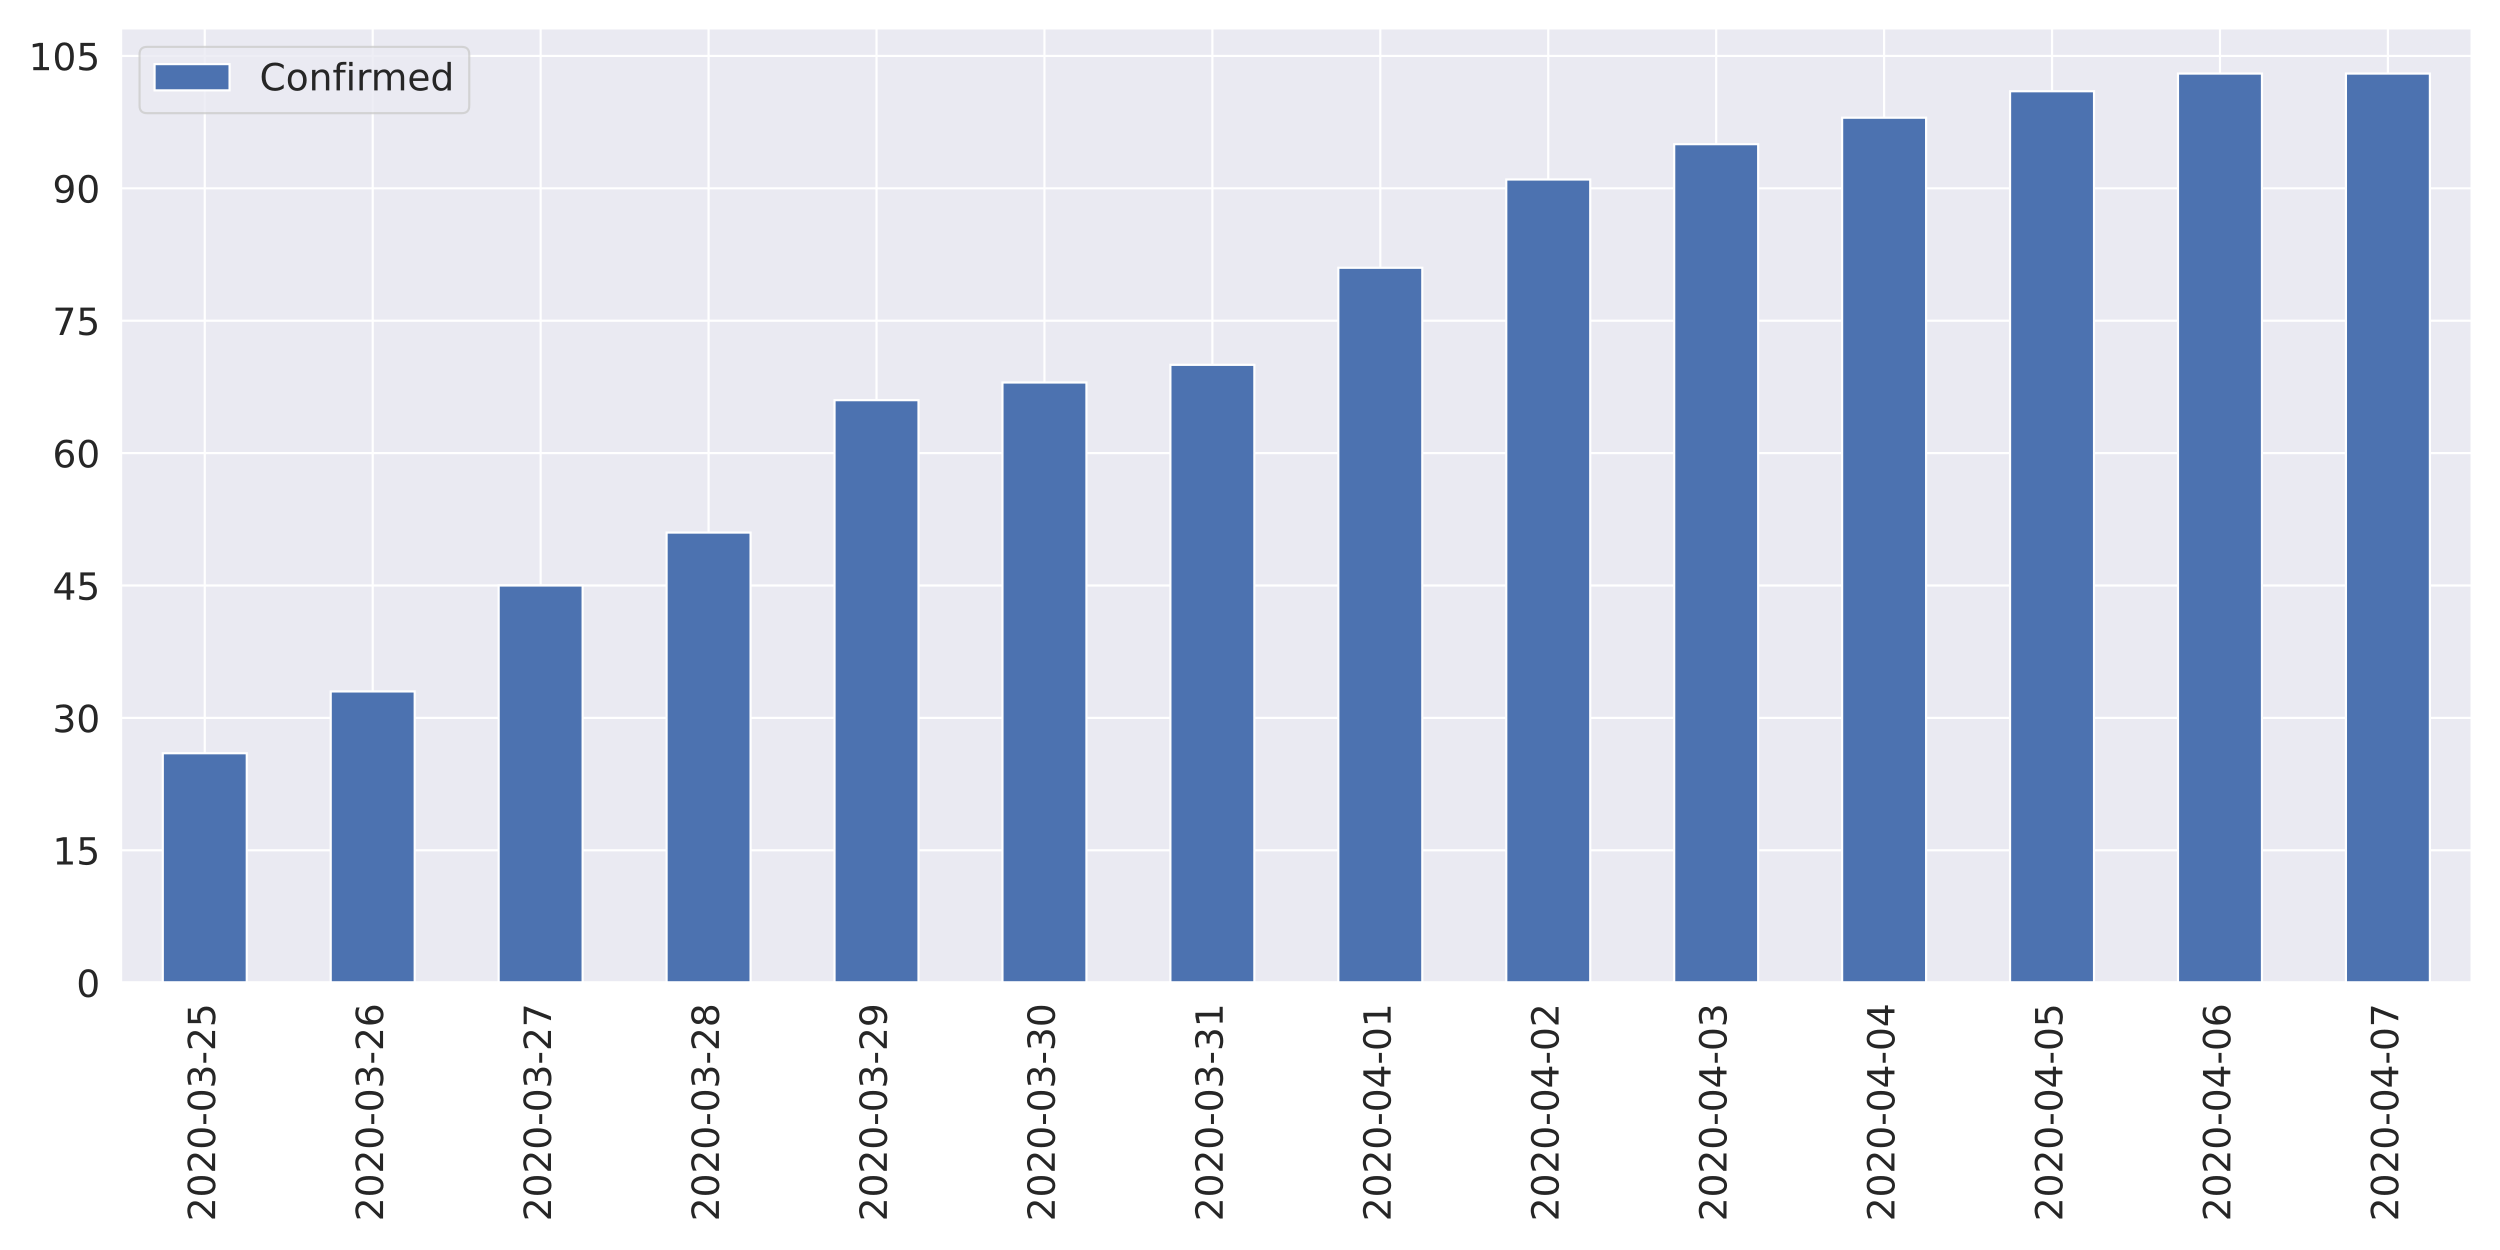
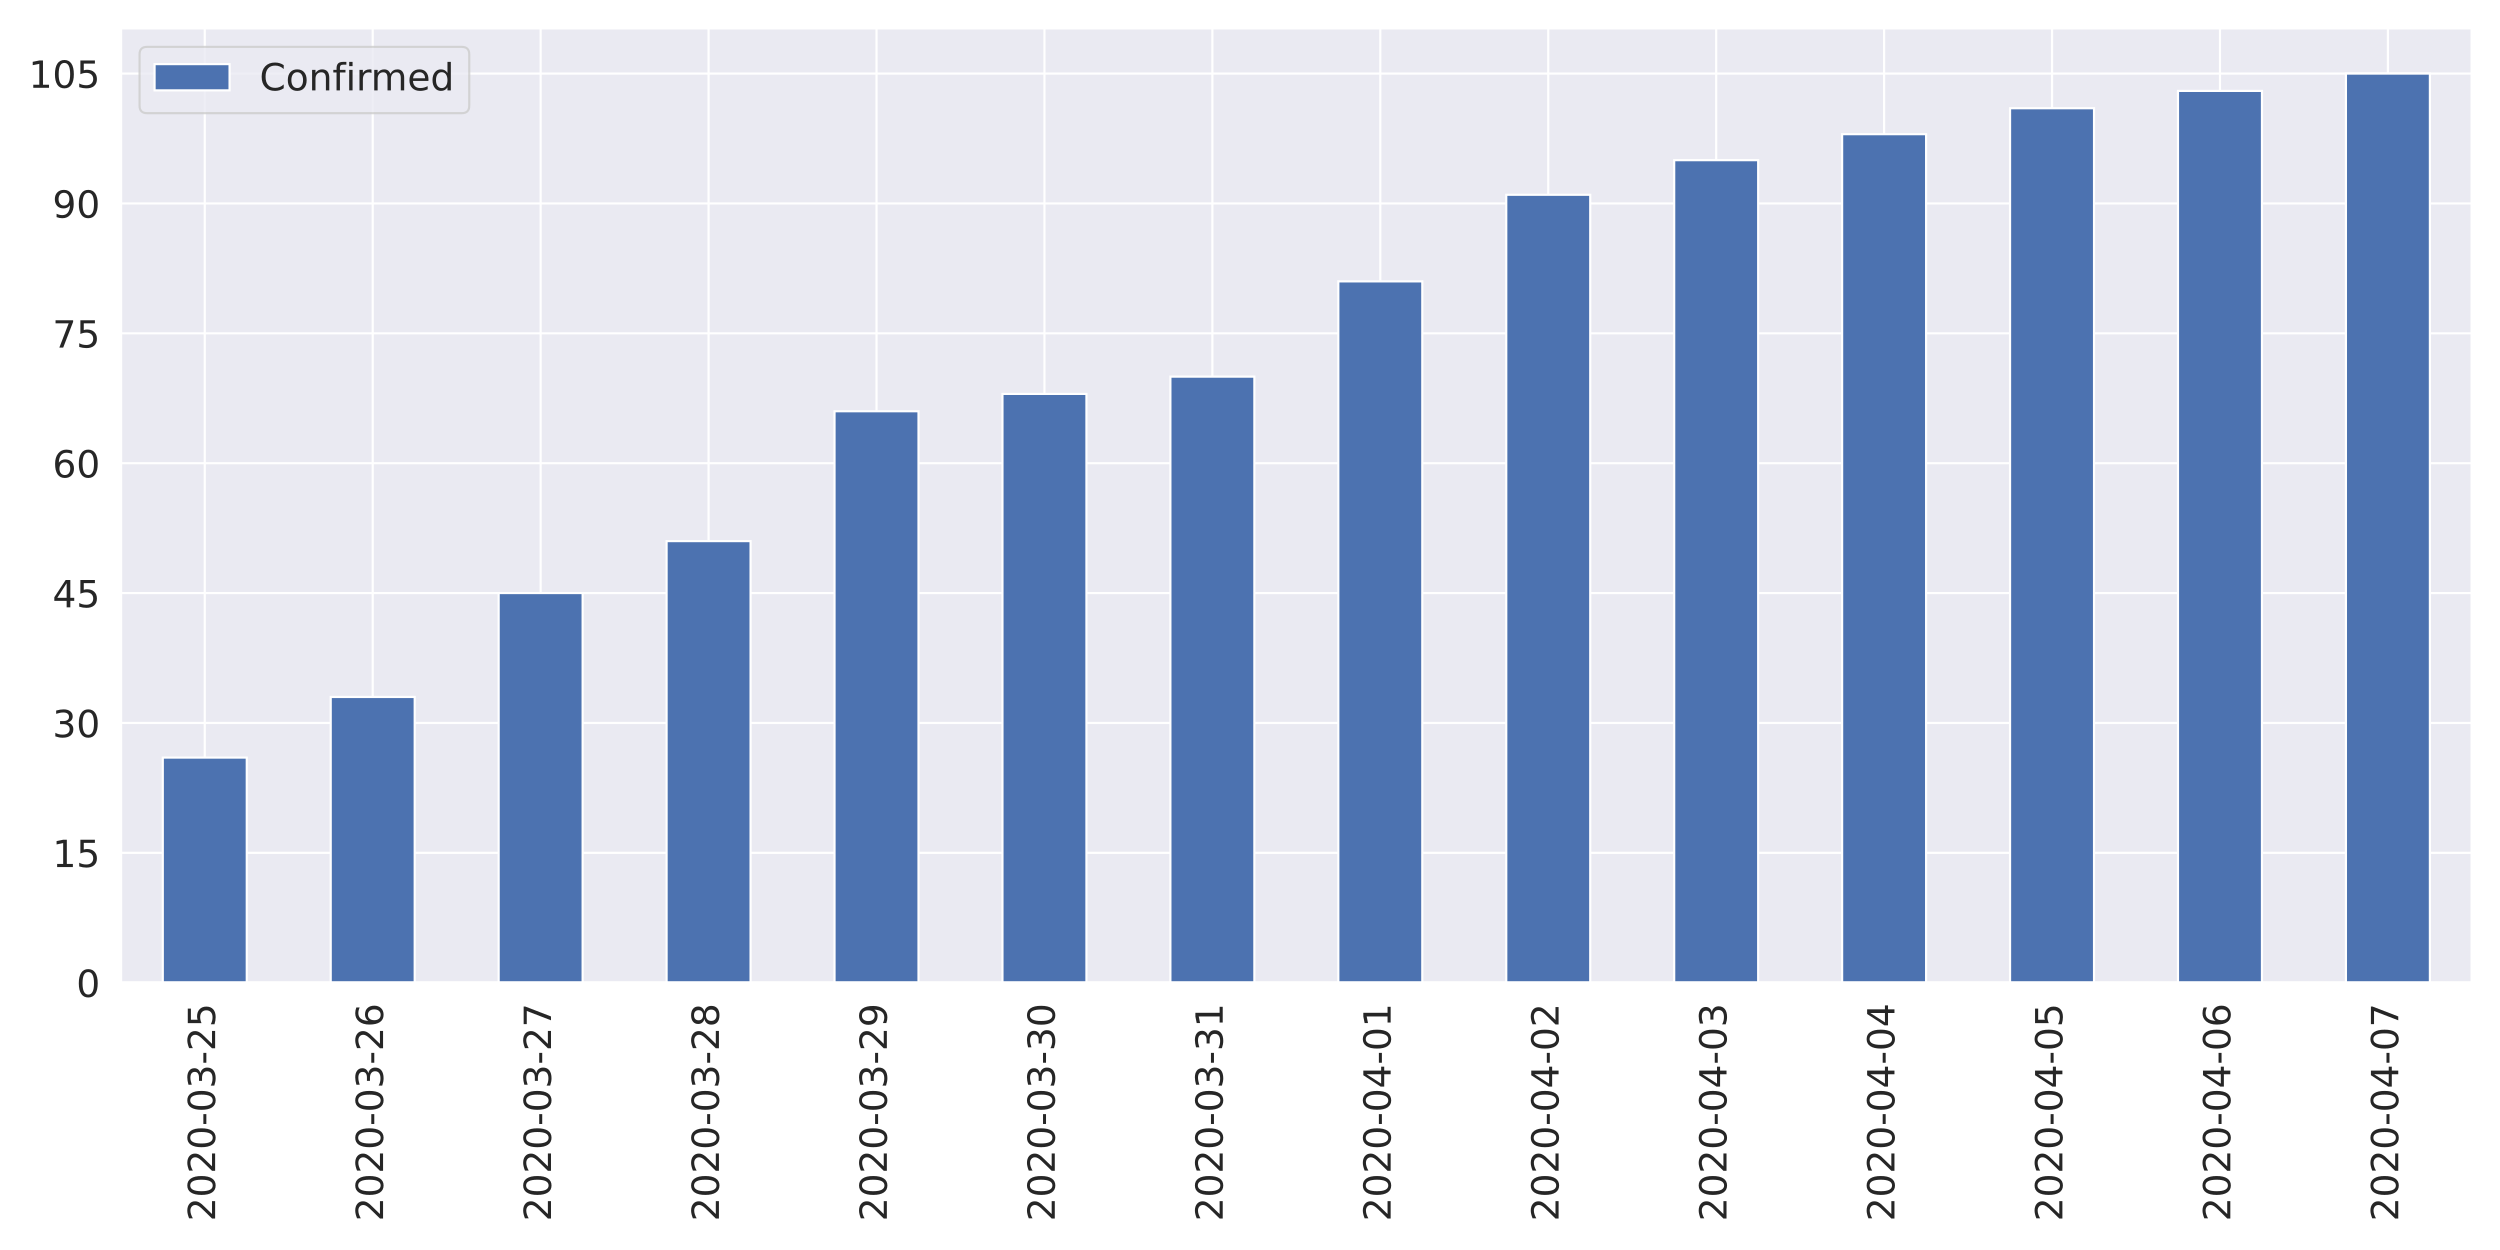
<svg xmlns="http://www.w3.org/2000/svg" xmlns:xlink="http://www.w3.org/1999/xlink" height="576pt" version="1.1" viewBox="0 0 1152 576" width="1152pt">
  <defs>
    <style type="text/css">
*{stroke-linecap:butt;stroke-linejoin:round;}
  </style>
  </defs>
  <g id="figure_1">
    <g id="patch_1">
      <path d="M 0 576  L 1152 576  L 1152 0  L 0 0  z " style="fill:#ffffff;" />
    </g>
    <g id="axes_1">
      <g id="patch_2">
        <path d="M 55.67 452.83  L 1139.04 452.83  L 1139.04 12.96  L 55.67 12.96  z " style="fill:#eaeaf2;" />
      </g>
      <g id="matplotlib.axis_1">
        <g id="xtick_1">
          <g id="line2d_1">
            <path clip-path="url(#p32ae984a57)" d="M 94.362 452.83  L 94.362 12.96  " style="fill:none;stroke:#ffffff;stroke-linecap:round;" />
          </g>
          <g id="text_1">
            <defs>
              <path d="M 19.188 8.297  L 53.609 8.297  L 53.609 0  L 7.328 0  L 7.328 8.297  Q 12.938 14.109 22.625 23.891  Q 32.328 33.688 34.812 36.531  Q 39.547 41.844 41.422 45.531  Q 43.312 49.219 43.312 52.781  Q 43.312 58.594 39.234 62.25  Q 35.156 65.922 28.609 65.922  Q 23.969 65.922 18.812 64.312  Q 13.672 62.703 7.812 59.422  L 7.812 69.391  Q 13.766 71.781 18.938 73  Q 24.125 74.219 28.422 74.219  Q 39.75 74.219 46.484 68.547  Q 53.219 62.891 53.219 53.422  Q 53.219 48.922 51.531 44.891  Q 49.859 40.875 45.406 35.406  Q 44.188 33.984 37.641 27.219  Q 31.109 20.453 19.188 8.297  z " id="DejaVuSans-50" />
              <path d="M 31.781 66.406  Q 24.172 66.406 20.328 58.906  Q 16.5 51.422 16.5 36.375  Q 16.5 21.391 20.328 13.891  Q 24.172 6.391 31.781 6.391  Q 39.453 6.391 43.281 13.891  Q 47.125 21.391 47.125 36.375  Q 47.125 51.422 43.281 58.906  Q 39.453 66.406 31.781 66.406  z M 31.781 74.219  Q 44.047 74.219 50.516 64.516  Q 56.984 54.828 56.984 36.375  Q 56.984 17.969 50.516 8.266  Q 44.047 -1.422 31.781 -1.422  Q 19.531 -1.422 13.062 8.266  Q 6.594 17.969 6.594 36.375  Q 6.594 54.828 13.062 64.516  Q 19.531 74.219 31.781 74.219  z " id="DejaVuSans-48" />
              <path d="M 4.891 31.391  L 31.203 31.391  L 31.203 23.391  L 4.891 23.391  z " id="DejaVuSans-45" />
              <path d="M 40.578 39.312  Q 47.656 37.797 51.625 33  Q 55.609 28.219 55.609 21.188  Q 55.609 10.406 48.188 4.484  Q 40.766 -1.422 27.094 -1.422  Q 22.516 -1.422 17.656 -0.516  Q 12.797 0.391 7.625 2.203  L 7.625 11.719  Q 11.719 9.328 16.594 8.109  Q 21.484 6.891 26.812 6.891  Q 36.078 6.891 40.938 10.547  Q 45.797 14.203 45.797 21.188  Q 45.797 27.641 41.281 31.266  Q 36.766 34.906 28.719 34.906  L 20.219 34.906  L 20.219 43.016  L 29.109 43.016  Q 36.375 43.016 40.234 45.922  Q 44.094 48.828 44.094 54.297  Q 44.094 59.906 40.109 62.906  Q 36.141 65.922 28.719 65.922  Q 24.656 65.922 20.016 65.031  Q 15.375 64.156 9.812 62.312  L 9.812 71.094  Q 15.438 72.656 20.344 73.438  Q 25.25 74.219 29.594 74.219  Q 40.828 74.219 47.359 69.109  Q 53.906 64.016 53.906 55.328  Q 53.906 49.266 50.438 45.094  Q 46.969 40.922 40.578 39.312  z " id="DejaVuSans-51" />
              <path d="M 10.797 72.906  L 49.516 72.906  L 49.516 64.594  L 19.828 64.594  L 19.828 46.734  Q 21.969 47.469 24.109 47.828  Q 26.266 48.188 28.422 48.188  Q 40.625 48.188 47.75 41.5  Q 54.891 34.812 54.891 23.391  Q 54.891 11.625 47.562 5.094  Q 40.234 -1.422 26.906 -1.422  Q 22.312 -1.422 17.547 -0.641  Q 12.797 0.141 7.719 1.703  L 7.719 11.625  Q 12.109 9.234 16.797 8.062  Q 21.484 6.891 26.703 6.891  Q 35.156 6.891 40.078 11.328  Q 45.016 15.766 45.016 23.391  Q 45.016 31 40.078 35.438  Q 35.156 39.891 26.703 39.891  Q 22.75 39.891 18.812 39.016  Q 14.891 38.141 10.797 36.281  z " id="DejaVuSans-53" />
            </defs>
            <g style="fill:#262626;" transform="translate(99.12999 562.7538)rotate(-90)scale(0.1728 -0.1728)">
              <use xlink:href="#DejaVuSans-50" />
              <use x="63.623" xlink:href="#DejaVuSans-48" />
              <use x="127.246" xlink:href="#DejaVuSans-50" />
              <use x="190.869" xlink:href="#DejaVuSans-48" />
              <use x="254.492" xlink:href="#DejaVuSans-45" />
              <use x="290.576" xlink:href="#DejaVuSans-48" />
              <use x="354.199" xlink:href="#DejaVuSans-51" />
              <use x="417.822" xlink:href="#DejaVuSans-45" />
              <use x="453.906" xlink:href="#DejaVuSans-50" />
              <use x="517.529" xlink:href="#DejaVuSans-53" />
            </g>
          </g>
        </g>
        <g id="xtick_2">
          <g id="line2d_2">
            <path clip-path="url(#p32ae984a57)" d="M 171.745 452.83  L 171.745 12.96  " style="fill:none;stroke:#ffffff;stroke-linecap:round;" />
          </g>
          <g id="text_2">
            <defs>
              <path d="M 33.016 40.375  Q 26.375 40.375 22.484 35.828  Q 18.609 31.297 18.609 23.391  Q 18.609 15.531 22.484 10.953  Q 26.375 6.391 33.016 6.391  Q 39.656 6.391 43.531 10.953  Q 47.406 15.531 47.406 23.391  Q 47.406 31.297 43.531 35.828  Q 39.656 40.375 33.016 40.375  z M 52.594 71.297  L 52.594 62.312  Q 48.875 64.062 45.094 64.984  Q 41.312 65.922 37.594 65.922  Q 27.828 65.922 22.672 59.328  Q 17.531 52.734 16.797 39.406  Q 19.672 43.656 24.016 45.922  Q 28.375 48.188 33.594 48.188  Q 44.578 48.188 50.953 41.516  Q 57.328 34.859 57.328 23.391  Q 57.328 12.156 50.688 5.359  Q 44.047 -1.422 33.016 -1.422  Q 20.359 -1.422 13.672 8.266  Q 6.984 17.969 6.984 36.375  Q 6.984 53.656 15.188 63.938  Q 23.391 74.219 37.203 74.219  Q 40.922 74.219 44.703 73.484  Q 48.484 72.75 52.594 71.297  z " id="DejaVuSans-54" />
            </defs>
            <g style="fill:#262626;" transform="translate(176.5136 562.7538)rotate(-90)scale(0.1728 -0.1728)">
              <use xlink:href="#DejaVuSans-50" />
              <use x="63.623" xlink:href="#DejaVuSans-48" />
              <use x="127.246" xlink:href="#DejaVuSans-50" />
              <use x="190.869" xlink:href="#DejaVuSans-48" />
              <use x="254.492" xlink:href="#DejaVuSans-45" />
              <use x="290.576" xlink:href="#DejaVuSans-48" />
              <use x="354.199" xlink:href="#DejaVuSans-51" />
              <use x="417.822" xlink:href="#DejaVuSans-45" />
              <use x="453.906" xlink:href="#DejaVuSans-50" />
              <use x="517.529" xlink:href="#DejaVuSans-54" />
            </g>
          </g>
        </g>
        <g id="xtick_3">
          <g id="line2d_3">
            <path clip-path="url(#p32ae984a57)" d="M 249.129 452.83  L 249.129 12.96  " style="fill:none;stroke:#ffffff;stroke-linecap:round;" />
          </g>
          <g id="text_3">
            <defs>
              <path d="M 8.203 72.906  L 55.078 72.906  L 55.078 68.703  L 28.609 0  L 18.312 0  L 43.219 64.594  L 8.203 64.594  z " id="DejaVuSans-55" />
            </defs>
            <g style="fill:#262626;" transform="translate(253.8971 562.7538)rotate(-90)scale(0.1728 -0.1728)">
              <use xlink:href="#DejaVuSans-50" />
              <use x="63.623" xlink:href="#DejaVuSans-48" />
              <use x="127.246" xlink:href="#DejaVuSans-50" />
              <use x="190.869" xlink:href="#DejaVuSans-48" />
              <use x="254.492" xlink:href="#DejaVuSans-45" />
              <use x="290.576" xlink:href="#DejaVuSans-48" />
              <use x="354.199" xlink:href="#DejaVuSans-51" />
              <use x="417.822" xlink:href="#DejaVuSans-45" />
              <use x="453.906" xlink:href="#DejaVuSans-50" />
              <use x="517.529" xlink:href="#DejaVuSans-55" />
            </g>
          </g>
        </g>
        <g id="xtick_4">
          <g id="line2d_4">
            <path clip-path="url(#p32ae984a57)" d="M 326.512 452.83  L 326.512 12.96  " style="fill:none;stroke:#ffffff;stroke-linecap:round;" />
          </g>
          <g id="text_4">
            <defs>
              <path d="M 31.781 34.625  Q 24.75 34.625 20.719 30.859  Q 16.703 27.094 16.703 20.516  Q 16.703 13.922 20.719 10.156  Q 24.75 6.391 31.781 6.391  Q 38.812 6.391 42.859 10.172  Q 46.922 13.969 46.922 20.516  Q 46.922 27.094 42.891 30.859  Q 38.875 34.625 31.781 34.625  z M 21.922 38.812  Q 15.578 40.375 12.031 44.719  Q 8.5 49.078 8.5 55.328  Q 8.5 64.062 14.719 69.141  Q 20.953 74.219 31.781 74.219  Q 42.672 74.219 48.875 69.141  Q 55.078 64.062 55.078 55.328  Q 55.078 49.078 51.531 44.719  Q 48 40.375 41.703 38.812  Q 48.828 37.156 52.797 32.312  Q 56.781 27.484 56.781 20.516  Q 56.781 9.906 50.312 4.234  Q 43.844 -1.422 31.781 -1.422  Q 19.734 -1.422 13.25 4.234  Q 6.781 9.906 6.781 20.516  Q 6.781 27.484 10.781 32.312  Q 14.797 37.156 21.922 38.812  z M 18.312 54.391  Q 18.312 48.734 21.844 45.562  Q 25.391 42.391 31.781 42.391  Q 38.141 42.391 41.719 45.562  Q 45.312 48.734 45.312 54.391  Q 45.312 60.062 41.719 63.234  Q 38.141 66.406 31.781 66.406  Q 25.391 66.406 21.844 63.234  Q 18.312 60.062 18.312 54.391  z " id="DejaVuSans-56" />
            </defs>
            <g style="fill:#262626;" transform="translate(331.2807 562.7538)rotate(-90)scale(0.1728 -0.1728)">
              <use xlink:href="#DejaVuSans-50" />
              <use x="63.623" xlink:href="#DejaVuSans-48" />
              <use x="127.246" xlink:href="#DejaVuSans-50" />
              <use x="190.869" xlink:href="#DejaVuSans-48" />
              <use x="254.492" xlink:href="#DejaVuSans-45" />
              <use x="290.576" xlink:href="#DejaVuSans-48" />
              <use x="354.199" xlink:href="#DejaVuSans-51" />
              <use x="417.822" xlink:href="#DejaVuSans-45" />
              <use x="453.906" xlink:href="#DejaVuSans-50" />
              <use x="517.529" xlink:href="#DejaVuSans-56" />
            </g>
          </g>
        </g>
        <g id="xtick_5">
          <g id="line2d_5">
            <path clip-path="url(#p32ae984a57)" d="M 403.896 452.83  L 403.896 12.96  " style="fill:none;stroke:#ffffff;stroke-linecap:round;" />
          </g>
          <g id="text_5">
            <defs>
              <path d="M 10.984 1.516  L 10.984 10.5  Q 14.703 8.734 18.5 7.812  Q 22.312 6.891 25.984 6.891  Q 35.75 6.891 40.891 13.453  Q 46.047 20.016 46.781 33.406  Q 43.953 29.203 39.594 26.953  Q 35.25 24.703 29.984 24.703  Q 19.047 24.703 12.672 31.312  Q 6.297 37.938 6.297 49.422  Q 6.297 60.641 12.938 67.422  Q 19.578 74.219 30.609 74.219  Q 43.266 74.219 49.922 64.516  Q 56.594 54.828 56.594 36.375  Q 56.594 19.141 48.406 8.859  Q 40.234 -1.422 26.422 -1.422  Q 22.703 -1.422 18.891 -0.688  Q 15.094 0.047 10.984 1.516  z M 30.609 32.422  Q 37.25 32.422 41.125 36.953  Q 45.016 41.5 45.016 49.422  Q 45.016 57.281 41.125 61.844  Q 37.25 66.406 30.609 66.406  Q 23.969 66.406 20.094 61.844  Q 16.219 57.281 16.219 49.422  Q 16.219 41.5 20.094 36.953  Q 23.969 32.422 30.609 32.422  z " id="DejaVuSans-57" />
            </defs>
            <g style="fill:#262626;" transform="translate(408.6643 562.7538)rotate(-90)scale(0.1728 -0.1728)">
              <use xlink:href="#DejaVuSans-50" />
              <use x="63.623" xlink:href="#DejaVuSans-48" />
              <use x="127.246" xlink:href="#DejaVuSans-50" />
              <use x="190.869" xlink:href="#DejaVuSans-48" />
              <use x="254.492" xlink:href="#DejaVuSans-45" />
              <use x="290.576" xlink:href="#DejaVuSans-48" />
              <use x="354.199" xlink:href="#DejaVuSans-51" />
              <use x="417.822" xlink:href="#DejaVuSans-45" />
              <use x="453.906" xlink:href="#DejaVuSans-50" />
              <use x="517.529" xlink:href="#DejaVuSans-57" />
            </g>
          </g>
        </g>
        <g id="xtick_6">
          <g id="line2d_6">
            <path clip-path="url(#p32ae984a57)" d="M 481.28 452.83  L 481.28 12.96  " style="fill:none;stroke:#ffffff;stroke-linecap:round;" />
          </g>
          <g id="text_6">
            <g style="fill:#262626;" transform="translate(486.0478 562.7538)rotate(-90)scale(0.1728 -0.1728)">
              <use xlink:href="#DejaVuSans-50" />
              <use x="63.623" xlink:href="#DejaVuSans-48" />
              <use x="127.246" xlink:href="#DejaVuSans-50" />
              <use x="190.869" xlink:href="#DejaVuSans-48" />
              <use x="254.492" xlink:href="#DejaVuSans-45" />
              <use x="290.576" xlink:href="#DejaVuSans-48" />
              <use x="354.199" xlink:href="#DejaVuSans-51" />
              <use x="417.822" xlink:href="#DejaVuSans-45" />
              <use x="453.906" xlink:href="#DejaVuSans-51" />
              <use x="517.529" xlink:href="#DejaVuSans-48" />
            </g>
          </g>
        </g>
        <g id="xtick_7">
          <g id="line2d_7">
            <path clip-path="url(#p32ae984a57)" d="M 558.663 452.83  L 558.663 12.96  " style="fill:none;stroke:#ffffff;stroke-linecap:round;" />
          </g>
          <g id="text_7">
            <defs>
              <path d="M 12.406 8.297  L 28.516 8.297  L 28.516 63.922  L 10.984 60.406  L 10.984 69.391  L 28.422 72.906  L 38.281 72.906  L 38.281 8.297  L 54.391 8.297  L 54.391 0  L 12.406 0  z " id="DejaVuSans-49" />
            </defs>
            <g style="fill:#262626;" transform="translate(563.4314 562.7538)rotate(-90)scale(0.1728 -0.1728)">
              <use xlink:href="#DejaVuSans-50" />
              <use x="63.623" xlink:href="#DejaVuSans-48" />
              <use x="127.246" xlink:href="#DejaVuSans-50" />
              <use x="190.869" xlink:href="#DejaVuSans-48" />
              <use x="254.492" xlink:href="#DejaVuSans-45" />
              <use x="290.576" xlink:href="#DejaVuSans-48" />
              <use x="354.199" xlink:href="#DejaVuSans-51" />
              <use x="417.822" xlink:href="#DejaVuSans-45" />
              <use x="453.906" xlink:href="#DejaVuSans-51" />
              <use x="517.529" xlink:href="#DejaVuSans-49" />
            </g>
          </g>
        </g>
        <g id="xtick_8">
          <g id="line2d_8">
            <path clip-path="url(#p32ae984a57)" d="M 636.047 452.83  L 636.047 12.96  " style="fill:none;stroke:#ffffff;stroke-linecap:round;" />
          </g>
          <g id="text_8">
            <defs>
              <path d="M 37.797 64.312  L 12.891 25.391  L 37.797 25.391  z M 35.203 72.906  L 47.609 72.906  L 47.609 25.391  L 58.016 25.391  L 58.016 17.188  L 47.609 17.188  L 47.609 0  L 37.797 0  L 37.797 17.188  L 4.891 17.188  L 4.891 26.703  z " id="DejaVuSans-52" />
            </defs>
            <g style="fill:#262626;" transform="translate(640.815 562.7538)rotate(-90)scale(0.1728 -0.1728)">
              <use xlink:href="#DejaVuSans-50" />
              <use x="63.623" xlink:href="#DejaVuSans-48" />
              <use x="127.246" xlink:href="#DejaVuSans-50" />
              <use x="190.869" xlink:href="#DejaVuSans-48" />
              <use x="254.492" xlink:href="#DejaVuSans-45" />
              <use x="290.576" xlink:href="#DejaVuSans-48" />
              <use x="354.199" xlink:href="#DejaVuSans-52" />
              <use x="417.822" xlink:href="#DejaVuSans-45" />
              <use x="453.906" xlink:href="#DejaVuSans-48" />
              <use x="517.529" xlink:href="#DejaVuSans-49" />
            </g>
          </g>
        </g>
        <g id="xtick_9">
          <g id="line2d_9">
            <path clip-path="url(#p32ae984a57)" d="M 713.43 452.83  L 713.43 12.96  " style="fill:none;stroke:#ffffff;stroke-linecap:round;" />
          </g>
          <g id="text_9">
            <g style="fill:#262626;" transform="translate(718.1986 562.7538)rotate(-90)scale(0.1728 -0.1728)">
              <use xlink:href="#DejaVuSans-50" />
              <use x="63.623" xlink:href="#DejaVuSans-48" />
              <use x="127.246" xlink:href="#DejaVuSans-50" />
              <use x="190.869" xlink:href="#DejaVuSans-48" />
              <use x="254.492" xlink:href="#DejaVuSans-45" />
              <use x="290.576" xlink:href="#DejaVuSans-48" />
              <use x="354.199" xlink:href="#DejaVuSans-52" />
              <use x="417.822" xlink:href="#DejaVuSans-45" />
              <use x="453.906" xlink:href="#DejaVuSans-48" />
              <use x="517.529" xlink:href="#DejaVuSans-50" />
            </g>
          </g>
        </g>
        <g id="xtick_10">
          <g id="line2d_10">
            <path clip-path="url(#p32ae984a57)" d="M 790.814 452.83  L 790.814 12.96  " style="fill:none;stroke:#ffffff;stroke-linecap:round;" />
          </g>
          <g id="text_10">
            <g style="fill:#262626;" transform="translate(795.5821 562.7538)rotate(-90)scale(0.1728 -0.1728)">
              <use xlink:href="#DejaVuSans-50" />
              <use x="63.623" xlink:href="#DejaVuSans-48" />
              <use x="127.246" xlink:href="#DejaVuSans-50" />
              <use x="190.869" xlink:href="#DejaVuSans-48" />
              <use x="254.492" xlink:href="#DejaVuSans-45" />
              <use x="290.576" xlink:href="#DejaVuSans-48" />
              <use x="354.199" xlink:href="#DejaVuSans-52" />
              <use x="417.822" xlink:href="#DejaVuSans-45" />
              <use x="453.906" xlink:href="#DejaVuSans-48" />
              <use x="517.529" xlink:href="#DejaVuSans-51" />
            </g>
          </g>
        </g>
        <g id="xtick_11">
          <g id="line2d_11">
            <path clip-path="url(#p32ae984a57)" d="M 868.197 452.83  L 868.197 12.96  " style="fill:none;stroke:#ffffff;stroke-linecap:round;" />
          </g>
          <g id="text_11">
            <g style="fill:#262626;" transform="translate(872.9657 562.7538)rotate(-90)scale(0.1728 -0.1728)">
              <use xlink:href="#DejaVuSans-50" />
              <use x="63.623" xlink:href="#DejaVuSans-48" />
              <use x="127.246" xlink:href="#DejaVuSans-50" />
              <use x="190.869" xlink:href="#DejaVuSans-48" />
              <use x="254.492" xlink:href="#DejaVuSans-45" />
              <use x="290.576" xlink:href="#DejaVuSans-48" />
              <use x="354.199" xlink:href="#DejaVuSans-52" />
              <use x="417.822" xlink:href="#DejaVuSans-45" />
              <use x="453.906" xlink:href="#DejaVuSans-48" />
              <use x="517.529" xlink:href="#DejaVuSans-52" />
            </g>
          </g>
        </g>
        <g id="xtick_12">
          <g id="line2d_12">
            <path clip-path="url(#p32ae984a57)" d="M 945.581 452.83  L 945.581 12.96  " style="fill:none;stroke:#ffffff;stroke-linecap:round;" />
          </g>
          <g id="text_12">
            <g style="fill:#262626;" transform="translate(950.3493 562.7538)rotate(-90)scale(0.1728 -0.1728)">
              <use xlink:href="#DejaVuSans-50" />
              <use x="63.623" xlink:href="#DejaVuSans-48" />
              <use x="127.246" xlink:href="#DejaVuSans-50" />
              <use x="190.869" xlink:href="#DejaVuSans-48" />
              <use x="254.492" xlink:href="#DejaVuSans-45" />
              <use x="290.576" xlink:href="#DejaVuSans-48" />
              <use x="354.199" xlink:href="#DejaVuSans-52" />
              <use x="417.822" xlink:href="#DejaVuSans-45" />
              <use x="453.906" xlink:href="#DejaVuSans-48" />
              <use x="517.529" xlink:href="#DejaVuSans-53" />
            </g>
          </g>
        </g>
        <g id="xtick_13">
          <g id="line2d_13">
            <path clip-path="url(#p32ae984a57)" d="M 1022.965 452.83  L 1022.965 12.96  " style="fill:none;stroke:#ffffff;stroke-linecap:round;" />
          </g>
          <g id="text_13">
            <g style="fill:#262626;" transform="translate(1027.733 562.7538)rotate(-90)scale(0.1728 -0.1728)">
              <use xlink:href="#DejaVuSans-50" />
              <use x="63.623" xlink:href="#DejaVuSans-48" />
              <use x="127.246" xlink:href="#DejaVuSans-50" />
              <use x="190.869" xlink:href="#DejaVuSans-48" />
              <use x="254.492" xlink:href="#DejaVuSans-45" />
              <use x="290.576" xlink:href="#DejaVuSans-48" />
              <use x="354.199" xlink:href="#DejaVuSans-52" />
              <use x="417.822" xlink:href="#DejaVuSans-45" />
              <use x="453.906" xlink:href="#DejaVuSans-48" />
              <use x="517.529" xlink:href="#DejaVuSans-54" />
            </g>
          </g>
        </g>
        <g id="xtick_14">
          <g id="line2d_14">
            <path clip-path="url(#p32ae984a57)" d="M 1100.348 452.83  L 1100.348 12.96  " style="fill:none;stroke:#ffffff;stroke-linecap:round;" />
          </g>
          <g id="text_14">
            <g style="fill:#262626;" transform="translate(1105.116 562.7538)rotate(-90)scale(0.1728 -0.1728)">
              <use xlink:href="#DejaVuSans-50" />
              <use x="63.623" xlink:href="#DejaVuSans-48" />
              <use x="127.246" xlink:href="#DejaVuSans-50" />
              <use x="190.869" xlink:href="#DejaVuSans-48" />
              <use x="254.492" xlink:href="#DejaVuSans-45" />
              <use x="290.576" xlink:href="#DejaVuSans-48" />
              <use x="354.199" xlink:href="#DejaVuSans-52" />
              <use x="417.822" xlink:href="#DejaVuSans-45" />
              <use x="453.906" xlink:href="#DejaVuSans-48" />
              <use x="517.529" xlink:href="#DejaVuSans-55" />
            </g>
          </g>
        </g>
      </g>
      <g id="matplotlib.axis_2">
        <g id="ytick_1">
          <g id="line2d_15">
            <path clip-path="url(#p32ae984a57)" d="M 55.67 452.83  L 1139.04 452.83  " style="fill:none;stroke:#ffffff;stroke-linecap:round;" />
          </g>
          <g id="text_15">
            <g style="fill:#262626;" transform="translate(35.1756 459.3951)scale(0.1728 -0.1728)">
              <use xlink:href="#DejaVuSans-48" />
            </g>
          </g>
        </g>
        <g id="ytick_2">
          <g id="line2d_16">
-             <path clip-path="url(#p32ae984a57)" d="M 55.67 391.822  L 1139.04 391.822  " style="fill:none;stroke:#ffffff;stroke-linecap:round;" />
+             <path clip-path="url(#p32ae984a57)" d="M 55.67 392.984  L 1139.04 392.984  " style="fill:none;stroke:#ffffff;stroke-linecap:round;" />
          </g>
          <g id="text_16">
-             <g style="fill:#262626;" transform="translate(24.1812 398.3867)scale(0.1728 -0.1728)">
+             <g style="fill:#262626;" transform="translate(24.1812 399.5488)scale(0.1728 -0.1728)">
              <use xlink:href="#DejaVuSans-49" />
              <use x="63.623" xlink:href="#DejaVuSans-53" />
            </g>
          </g>
        </g>
        <g id="ytick_3">
          <g id="line2d_17">
-             <path clip-path="url(#p32ae984a57)" d="M 55.67 330.813  L 1139.04 330.813  " style="fill:none;stroke:#ffffff;stroke-linecap:round;" />
+             <path clip-path="url(#p32ae984a57)" d="M 55.67 333.137  L 1139.04 333.137  " style="fill:none;stroke:#ffffff;stroke-linecap:round;" />
          </g>
          <g id="text_17">
-             <g style="fill:#262626;" transform="translate(24.1812 337.3784)scale(0.1728 -0.1728)">
+             <g style="fill:#262626;" transform="translate(24.1812 339.7025)scale(0.1728 -0.1728)">
              <use xlink:href="#DejaVuSans-51" />
              <use x="63.623" xlink:href="#DejaVuSans-48" />
            </g>
          </g>
        </g>
        <g id="ytick_4">
          <g id="line2d_18">
-             <path clip-path="url(#p32ae984a57)" d="M 55.67 269.805  L 1139.04 269.805  " style="fill:none;stroke:#ffffff;stroke-linecap:round;" />
+             <path clip-path="url(#p32ae984a57)" d="M 55.67 273.291  L 1139.04 273.291  " style="fill:none;stroke:#ffffff;stroke-linecap:round;" />
          </g>
          <g id="text_18">
-             <g style="fill:#262626;" transform="translate(24.1812 276.3701)scale(0.1728 -0.1728)">
+             <g style="fill:#262626;" transform="translate(24.1812 279.8563)scale(0.1728 -0.1728)">
              <use xlink:href="#DejaVuSans-52" />
              <use x="63.623" xlink:href="#DejaVuSans-53" />
            </g>
          </g>
        </g>
        <g id="ytick_5">
          <g id="line2d_19">
-             <path clip-path="url(#p32ae984a57)" d="M 55.67 208.797  L 1139.04 208.797  " style="fill:none;stroke:#ffffff;stroke-linecap:round;" />
+             <path clip-path="url(#p32ae984a57)" d="M 55.67 213.445  L 1139.04 213.445  " style="fill:none;stroke:#ffffff;stroke-linecap:round;" />
          </g>
          <g id="text_19">
-             <g style="fill:#262626;" transform="translate(24.1812 215.3618)scale(0.1728 -0.1728)">
+             <g style="fill:#262626;" transform="translate(24.1812 220.01)scale(0.1728 -0.1728)">
              <use xlink:href="#DejaVuSans-54" />
              <use x="63.623" xlink:href="#DejaVuSans-48" />
            </g>
          </g>
        </g>
        <g id="ytick_6">
          <g id="line2d_20">
-             <path clip-path="url(#p32ae984a57)" d="M 55.67 147.788  L 1139.04 147.788  " style="fill:none;stroke:#ffffff;stroke-linecap:round;" />
+             <path clip-path="url(#p32ae984a57)" d="M 55.67 153.599  L 1139.04 153.599  " style="fill:none;stroke:#ffffff;stroke-linecap:round;" />
          </g>
          <g id="text_20">
-             <g style="fill:#262626;" transform="translate(24.1812 154.3534)scale(0.1728 -0.1728)">
+             <g style="fill:#262626;" transform="translate(24.1812 160.1638)scale(0.1728 -0.1728)">
              <use xlink:href="#DejaVuSans-55" />
              <use x="63.623" xlink:href="#DejaVuSans-53" />
            </g>
          </g>
        </g>
        <g id="ytick_7">
          <g id="line2d_21">
-             <path clip-path="url(#p32ae984a57)" d="M 55.67 86.78  L 1139.04 86.78  " style="fill:none;stroke:#ffffff;stroke-linecap:round;" />
+             <path clip-path="url(#p32ae984a57)" d="M 55.67 93.752  L 1139.04 93.752  " style="fill:none;stroke:#ffffff;stroke-linecap:round;" />
          </g>
          <g id="text_21">
-             <g style="fill:#262626;" transform="translate(24.1812 93.34512)scale(0.1728 -0.1728)">
+             <g style="fill:#262626;" transform="translate(24.1812 100.3175)scale(0.1728 -0.1728)">
              <use xlink:href="#DejaVuSans-57" />
              <use x="63.623" xlink:href="#DejaVuSans-48" />
            </g>
          </g>
        </g>
        <g id="ytick_8">
          <g id="line2d_22">
-             <path clip-path="url(#p32ae984a57)" d="M 55.67 25.772  L 1139.04 25.772  " style="fill:none;stroke:#ffffff;stroke-linecap:round;" />
+             <path clip-path="url(#p32ae984a57)" d="M 55.67 33.906  L 1139.04 33.906  " style="fill:none;stroke:#ffffff;stroke-linecap:round;" />
          </g>
          <g id="text_22">
-             <g style="fill:#262626;" transform="translate(13.1868 32.3368)scale(0.1728 -0.1728)">
+             <g style="fill:#262626;" transform="translate(13.1868 40.47124)scale(0.1728 -0.1728)">
              <use xlink:href="#DejaVuSans-49" />
              <use x="63.623" xlink:href="#DejaVuSans-48" />
              <use x="127.246" xlink:href="#DejaVuSans-53" />
            </g>
          </g>
        </g>
      </g>
      <g id="patch_3">
-         <path clip-path="url(#p32ae984a57)" d="M 75.016 452.83  L 113.708 452.83  L 113.708 347.082  L 75.016 347.082  z " style="fill:#4c72b0;stroke:#ffffff;stroke-linejoin:miter;" />
+         <path clip-path="url(#p32ae984a57)" d="M 75.016 452.83  L 113.708 452.83  L 113.708 349.096  L 75.016 349.096  z " style="fill:#4c72b0;stroke:#ffffff;stroke-linejoin:miter;" />
      </g>
      <g id="patch_4">
-         <path clip-path="url(#p32ae984a57)" d="M 152.399 452.83  L 191.091 452.83  L 191.091 318.612  L 152.399 318.612  z " style="fill:#4c72b0;stroke:#ffffff;stroke-linejoin:miter;" />
+         <path clip-path="url(#p32ae984a57)" d="M 152.399 452.83  L 191.091 452.83  L 191.091 321.168  L 152.399 321.168  z " style="fill:#4c72b0;stroke:#ffffff;stroke-linejoin:miter;" />
      </g>
      <g id="patch_5">
-         <path clip-path="url(#p32ae984a57)" d="M 229.783 452.83  L 268.475 452.83  L 268.475 269.805  L 229.783 269.805  z " style="fill:#4c72b0;stroke:#ffffff;stroke-linejoin:miter;" />
+         <path clip-path="url(#p32ae984a57)" d="M 229.783 452.83  L 268.475 452.83  L 268.475 273.291  L 229.783 273.291  z " style="fill:#4c72b0;stroke:#ffffff;stroke-linejoin:miter;" />
      </g>
      <g id="patch_6">
-         <path clip-path="url(#p32ae984a57)" d="M 307.167 452.83  L 345.858 452.83  L 345.858 245.402  L 307.167 245.402  z " style="fill:#4c72b0;stroke:#ffffff;stroke-linejoin:miter;" />
+         <path clip-path="url(#p32ae984a57)" d="M 307.167 452.83  L 345.858 452.83  L 345.858 249.353  L 307.167 249.353  z " style="fill:#4c72b0;stroke:#ffffff;stroke-linejoin:miter;" />
      </g>
      <g id="patch_7">
-         <path clip-path="url(#p32ae984a57)" d="M 384.55 452.83  L 423.242 452.83  L 423.242 184.393  L 384.55 184.393  z " style="fill:#4c72b0;stroke:#ffffff;stroke-linejoin:miter;" />
+         <path clip-path="url(#p32ae984a57)" d="M 384.55 452.83  L 423.242 452.83  L 423.242 189.506  L 384.55 189.506  z " style="fill:#4c72b0;stroke:#ffffff;stroke-linejoin:miter;" />
      </g>
      <g id="patch_8">
-         <path clip-path="url(#p32ae984a57)" d="M 461.934 452.83  L 500.626 452.83  L 500.626 176.259  L 461.934 176.259  z " style="fill:#4c72b0;stroke:#ffffff;stroke-linejoin:miter;" />
+         <path clip-path="url(#p32ae984a57)" d="M 461.934 452.83  L 500.626 452.83  L 500.626 181.527  L 461.934 181.527  z " style="fill:#4c72b0;stroke:#ffffff;stroke-linejoin:miter;" />
      </g>
      <g id="patch_9">
-         <path clip-path="url(#p32ae984a57)" d="M 539.317 452.83  L 578.009 452.83  L 578.009 168.124  L 539.317 168.124  z " style="fill:#4c72b0;stroke:#ffffff;stroke-linejoin:miter;" />
+         <path clip-path="url(#p32ae984a57)" d="M 539.317 452.83  L 578.009 452.83  L 578.009 173.547  L 539.317 173.547  z " style="fill:#4c72b0;stroke:#ffffff;stroke-linejoin:miter;" />
      </g>
      <g id="patch_10">
-         <path clip-path="url(#p32ae984a57)" d="M 616.701 452.83  L 655.393 452.83  L 655.393 123.385  L 616.701 123.385  z " style="fill:#4c72b0;stroke:#ffffff;stroke-linejoin:miter;" />
+         <path clip-path="url(#p32ae984a57)" d="M 616.701 452.83  L 655.393 452.83  L 655.393 129.66  L 616.701 129.66  z " style="fill:#4c72b0;stroke:#ffffff;stroke-linejoin:miter;" />
      </g>
      <g id="patch_11">
-         <path clip-path="url(#p32ae984a57)" d="M 694.084 452.83  L 732.776 452.83  L 732.776 82.713  L 694.084 82.713  z " style="fill:#4c72b0;stroke:#ffffff;stroke-linejoin:miter;" />
+         <path clip-path="url(#p32ae984a57)" d="M 694.084 452.83  L 732.776 452.83  L 732.776 89.763  L 694.084 89.763  z " style="fill:#4c72b0;stroke:#ffffff;stroke-linejoin:miter;" />
      </g>
      <g id="patch_12">
-         <path clip-path="url(#p32ae984a57)" d="M 771.468 452.83  L 810.16 452.83  L 810.16 66.444  L 771.468 66.444  z " style="fill:#4c72b0;stroke:#ffffff;stroke-linejoin:miter;" />
+         <path clip-path="url(#p32ae984a57)" d="M 771.468 452.83  L 810.16 452.83  L 810.16 73.804  L 771.468 73.804  z " style="fill:#4c72b0;stroke:#ffffff;stroke-linejoin:miter;" />
      </g>
      <g id="patch_13">
-         <path clip-path="url(#p32ae984a57)" d="M 848.852 452.83  L 887.543 452.83  L 887.543 54.242  L 848.852 54.242  z " style="fill:#4c72b0;stroke:#ffffff;stroke-linejoin:miter;" />
+         <path clip-path="url(#p32ae984a57)" d="M 848.852 452.83  L 887.543 452.83  L 887.543 61.834  L 848.852 61.834  z " style="fill:#4c72b0;stroke:#ffffff;stroke-linejoin:miter;" />
      </g>
      <g id="patch_14">
-         <path clip-path="url(#p32ae984a57)" d="M 926.235 452.83  L 964.927 452.83  L 964.927 42.041  L 926.235 42.041  z " style="fill:#4c72b0;stroke:#ffffff;stroke-linejoin:miter;" />
+         <path clip-path="url(#p32ae984a57)" d="M 926.235 452.83  L 964.927 452.83  L 964.927 49.865  L 926.235 49.865  z " style="fill:#4c72b0;stroke:#ffffff;stroke-linejoin:miter;" />
      </g>
      <g id="patch_15">
-         <path clip-path="url(#p32ae984a57)" d="M 1003.619 452.83  L 1042.311 452.83  L 1042.311 33.906  L 1003.619 33.906  z " style="fill:#4c72b0;stroke:#ffffff;stroke-linejoin:miter;" />
+         <path clip-path="url(#p32ae984a57)" d="M 1003.619 452.83  L 1042.311 452.83  L 1042.311 41.886  L 1003.619 41.886  z " style="fill:#4c72b0;stroke:#ffffff;stroke-linejoin:miter;" />
      </g>
      <g id="patch_16">
        <path clip-path="url(#p32ae984a57)" d="M 1081.002 452.83  L 1119.694 452.83  L 1119.694 33.906  L 1081.002 33.906  z " style="fill:#4c72b0;stroke:#ffffff;stroke-linejoin:miter;" />
      </g>
      <g id="patch_17">
        <path d="M 55.67 452.83  L 55.67 12.96  " style="fill:none;stroke:#ffffff;stroke-linecap:square;stroke-linejoin:miter;stroke-width:1.25;" />
      </g>
      <g id="patch_18">
        <path d="M 1139.04 452.83  L 1139.04 12.96  " style="fill:none;stroke:#ffffff;stroke-linecap:square;stroke-linejoin:miter;stroke-width:1.25;" />
      </g>
      <g id="patch_19">
        <path d="M 55.67 452.83  L 1139.04 452.83  " style="fill:none;stroke:#ffffff;stroke-linecap:square;stroke-linejoin:miter;stroke-width:1.25;" />
      </g>
      <g id="patch_20">
        <path d="M 55.67 12.96  L 1139.04 12.96  " style="fill:none;stroke:#ffffff;stroke-linecap:square;stroke-linejoin:miter;stroke-width:1.25;" />
      </g>
      <g id="legend_1">
        <g id="patch_21">
          <path d="M 67.766 52.148  L 212.772 52.148  Q 216.228 52.148 216.228 48.692  L 216.228 25.056  Q 216.228 21.6 212.772 21.6  L 67.766 21.6  Q 64.31 21.6 64.31 25.056  L 64.31 48.692  Q 64.31 52.148 67.766 52.148  z " style="fill:#eaeaf2;opacity:0.8;stroke:#cccccc;stroke-linejoin:miter;" />
        </g>
        <g id="patch_22">
          <path d="M 71.222 41.642  L 105.782 41.642  L 105.782 29.546  L 71.222 29.546  z " style="fill:#4c72b0;stroke:#ffffff;stroke-linejoin:miter;" />
        </g>
        <g id="text_23">
          <defs>
            <path d="M 64.406 67.281  L 64.406 56.891  Q 59.422 61.531 53.781 63.812  Q 48.141 66.109 41.797 66.109  Q 29.297 66.109 22.656 58.469  Q 16.016 50.828 16.016 36.375  Q 16.016 21.969 22.656 14.328  Q 29.297 6.688 41.797 6.688  Q 48.141 6.688 53.781 8.984  Q 59.422 11.281 64.406 15.922  L 64.406 5.609  Q 59.234 2.094 53.438 0.328  Q 47.656 -1.422 41.219 -1.422  Q 24.656 -1.422 15.125 8.703  Q 5.609 18.844 5.609 36.375  Q 5.609 53.953 15.125 64.078  Q 24.656 74.219 41.219 74.219  Q 47.75 74.219 53.531 72.484  Q 59.328 70.75 64.406 67.281  z " id="DejaVuSans-67" />
            <path d="M 30.609 48.391  Q 23.391 48.391 19.188 42.75  Q 14.984 37.109 14.984 27.297  Q 14.984 17.484 19.156 11.844  Q 23.344 6.203 30.609 6.203  Q 37.797 6.203 41.984 11.859  Q 46.188 17.531 46.188 27.297  Q 46.188 37.016 41.984 42.703  Q 37.797 48.391 30.609 48.391  z M 30.609 56  Q 42.328 56 49.016 48.375  Q 55.719 40.766 55.719 27.297  Q 55.719 13.875 49.016 6.219  Q 42.328 -1.422 30.609 -1.422  Q 18.844 -1.422 12.172 6.219  Q 5.516 13.875 5.516 27.297  Q 5.516 40.766 12.172 48.375  Q 18.844 56 30.609 56  z " id="DejaVuSans-111" />
            <path d="M 54.891 33.016  L 54.891 0  L 45.906 0  L 45.906 32.719  Q 45.906 40.484 42.875 44.328  Q 39.844 48.188 33.797 48.188  Q 26.516 48.188 22.312 43.547  Q 18.109 38.922 18.109 30.906  L 18.109 0  L 9.078 0  L 9.078 54.688  L 18.109 54.688  L 18.109 46.188  Q 21.344 51.125 25.703 53.562  Q 30.078 56 35.797 56  Q 45.219 56 50.047 50.172  Q 54.891 44.344 54.891 33.016  z " id="DejaVuSans-110" />
            <path d="M 37.109 75.984  L 37.109 68.5  L 28.516 68.5  Q 23.688 68.5 21.797 66.547  Q 19.922 64.594 19.922 59.516  L 19.922 54.688  L 34.719 54.688  L 34.719 47.703  L 19.922 47.703  L 19.922 0  L 10.891 0  L 10.891 47.703  L 2.297 47.703  L 2.297 54.688  L 10.891 54.688  L 10.891 58.5  Q 10.891 67.625 15.141 71.797  Q 19.391 75.984 28.609 75.984  z " id="DejaVuSans-102" />
            <path d="M 9.422 54.688  L 18.406 54.688  L 18.406 0  L 9.422 0  z M 9.422 75.984  L 18.406 75.984  L 18.406 64.594  L 9.422 64.594  z " id="DejaVuSans-105" />
            <path d="M 41.109 46.297  Q 39.594 47.172 37.812 47.578  Q 36.031 48 33.891 48  Q 26.266 48 22.188 43.047  Q 18.109 38.094 18.109 28.812  L 18.109 0  L 9.078 0  L 9.078 54.688  L 18.109 54.688  L 18.109 46.188  Q 20.953 51.172 25.484 53.578  Q 30.031 56 36.531 56  Q 37.453 56 38.578 55.875  Q 39.703 55.766 41.062 55.516  z " id="DejaVuSans-114" />
            <path d="M 52 44.188  Q 55.375 50.25 60.062 53.125  Q 64.75 56 71.094 56  Q 79.641 56 84.281 50.016  Q 88.922 44.047 88.922 33.016  L 88.922 0  L 79.891 0  L 79.891 32.719  Q 79.891 40.578 77.094 44.375  Q 74.312 48.188 68.609 48.188  Q 61.625 48.188 57.562 43.547  Q 53.516 38.922 53.516 30.906  L 53.516 0  L 44.484 0  L 44.484 32.719  Q 44.484 40.625 41.703 44.406  Q 38.922 48.188 33.109 48.188  Q 26.219 48.188 22.156 43.531  Q 18.109 38.875 18.109 30.906  L 18.109 0  L 9.078 0  L 9.078 54.688  L 18.109 54.688  L 18.109 46.188  Q 21.188 51.219 25.484 53.609  Q 29.781 56 35.688 56  Q 41.656 56 45.828 52.969  Q 50 49.953 52 44.188  z " id="DejaVuSans-109" />
            <path d="M 56.203 29.594  L 56.203 25.203  L 14.891 25.203  Q 15.484 15.922 20.484 11.062  Q 25.484 6.203 34.422 6.203  Q 39.594 6.203 44.453 7.469  Q 49.312 8.734 54.109 11.281  L 54.109 2.781  Q 49.266 0.734 44.188 -0.344  Q 39.109 -1.422 33.891 -1.422  Q 20.797 -1.422 13.156 6.188  Q 5.516 13.812 5.516 26.812  Q 5.516 40.234 12.766 48.109  Q 20.016 56 32.328 56  Q 43.359 56 49.781 48.891  Q 56.203 41.797 56.203 29.594  z M 47.219 32.234  Q 47.125 39.594 43.094 43.984  Q 39.062 48.391 32.422 48.391  Q 24.906 48.391 20.391 44.141  Q 15.875 39.891 15.188 32.172  z " id="DejaVuSans-101" />
            <path d="M 45.406 46.391  L 45.406 75.984  L 54.391 75.984  L 54.391 0  L 45.406 0  L 45.406 8.203  Q 42.578 3.328 38.25 0.953  Q 33.938 -1.422 27.875 -1.422  Q 17.969 -1.422 11.734 6.484  Q 5.516 14.406 5.516 27.297  Q 5.516 40.188 11.734 48.094  Q 17.969 56 27.875 56  Q 33.938 56 38.25 53.625  Q 42.578 51.266 45.406 46.391  z M 14.797 27.297  Q 14.797 17.391 18.875 11.75  Q 22.953 6.109 30.078 6.109  Q 37.203 6.109 41.297 11.75  Q 45.406 17.391 45.406 27.297  Q 45.406 37.203 41.297 42.844  Q 37.203 48.484 30.078 48.484  Q 22.953 48.484 18.875 42.844  Q 14.797 37.203 14.797 27.297  z " id="DejaVuSans-100" />
          </defs>
          <g style="fill:#262626;" transform="translate(119.606 41.6421)scale(0.1728 -0.1728)">
            <use xlink:href="#DejaVuSans-67" />
            <use x="69.824" xlink:href="#DejaVuSans-111" />
            <use x="131.006" xlink:href="#DejaVuSans-110" />
            <use x="194.385" xlink:href="#DejaVuSans-102" />
            <use x="229.59" xlink:href="#DejaVuSans-105" />
            <use x="257.373" xlink:href="#DejaVuSans-114" />
            <use x="296.736" xlink:href="#DejaVuSans-109" />
            <use x="394.148" xlink:href="#DejaVuSans-101" />
            <use x="455.672" xlink:href="#DejaVuSans-100" />
          </g>
        </g>
      </g>
    </g>
  </g>
  <defs>
    <clipPath id="p32ae984a57">
      <rect height="439.87" width="1083.37" x="55.67" y="12.96" />
    </clipPath>
  </defs>
</svg>
